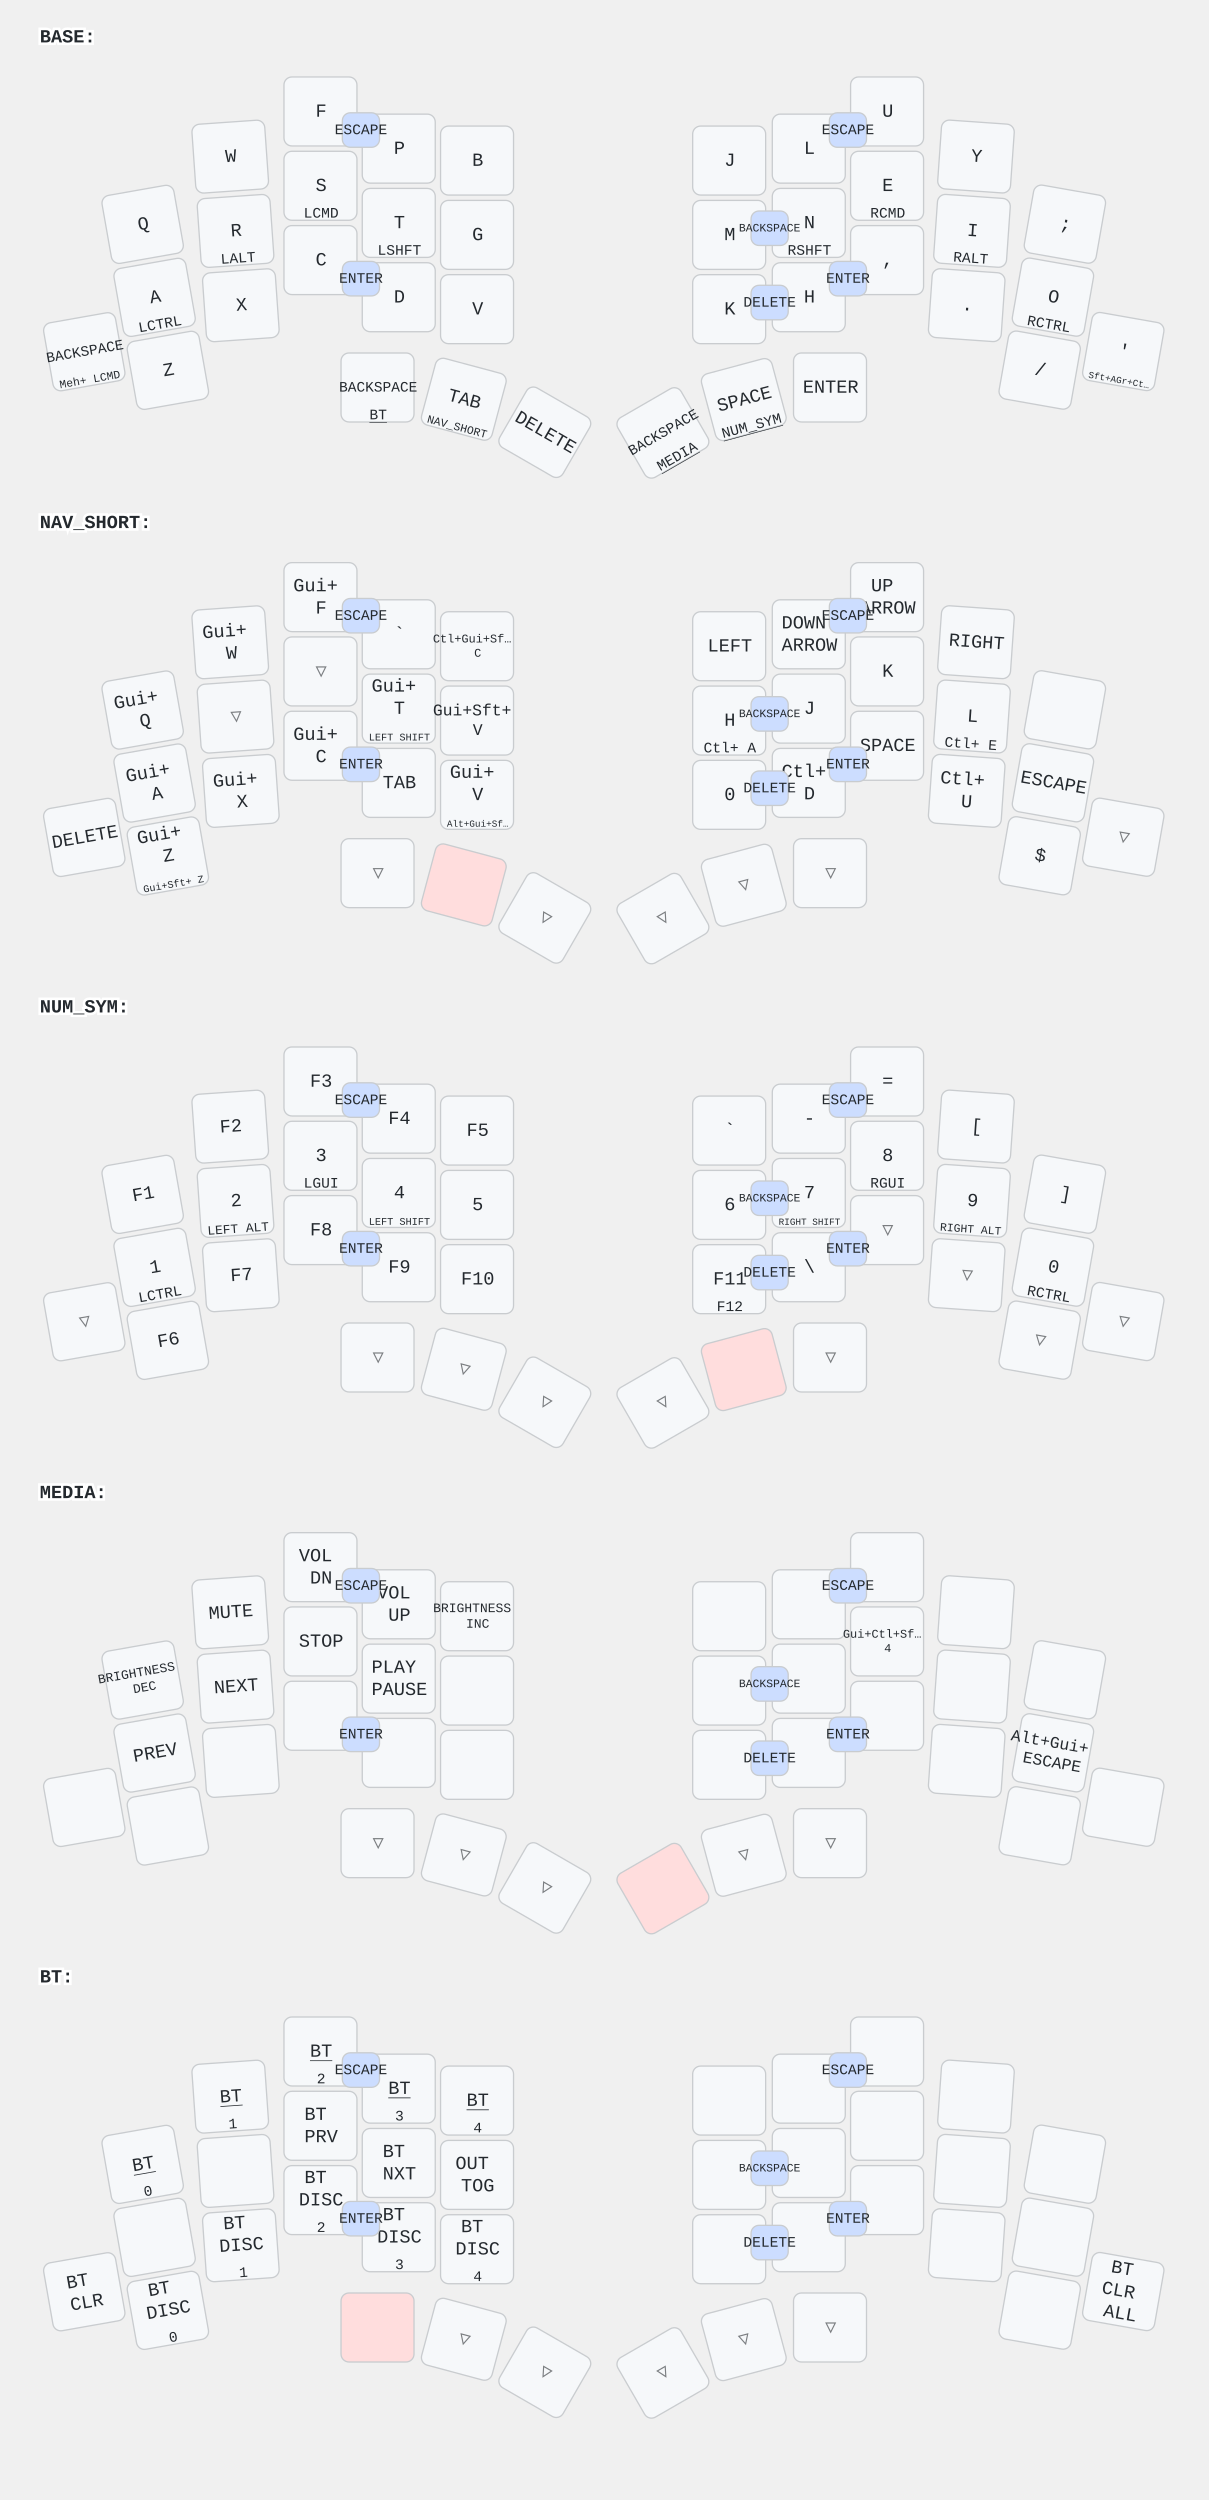
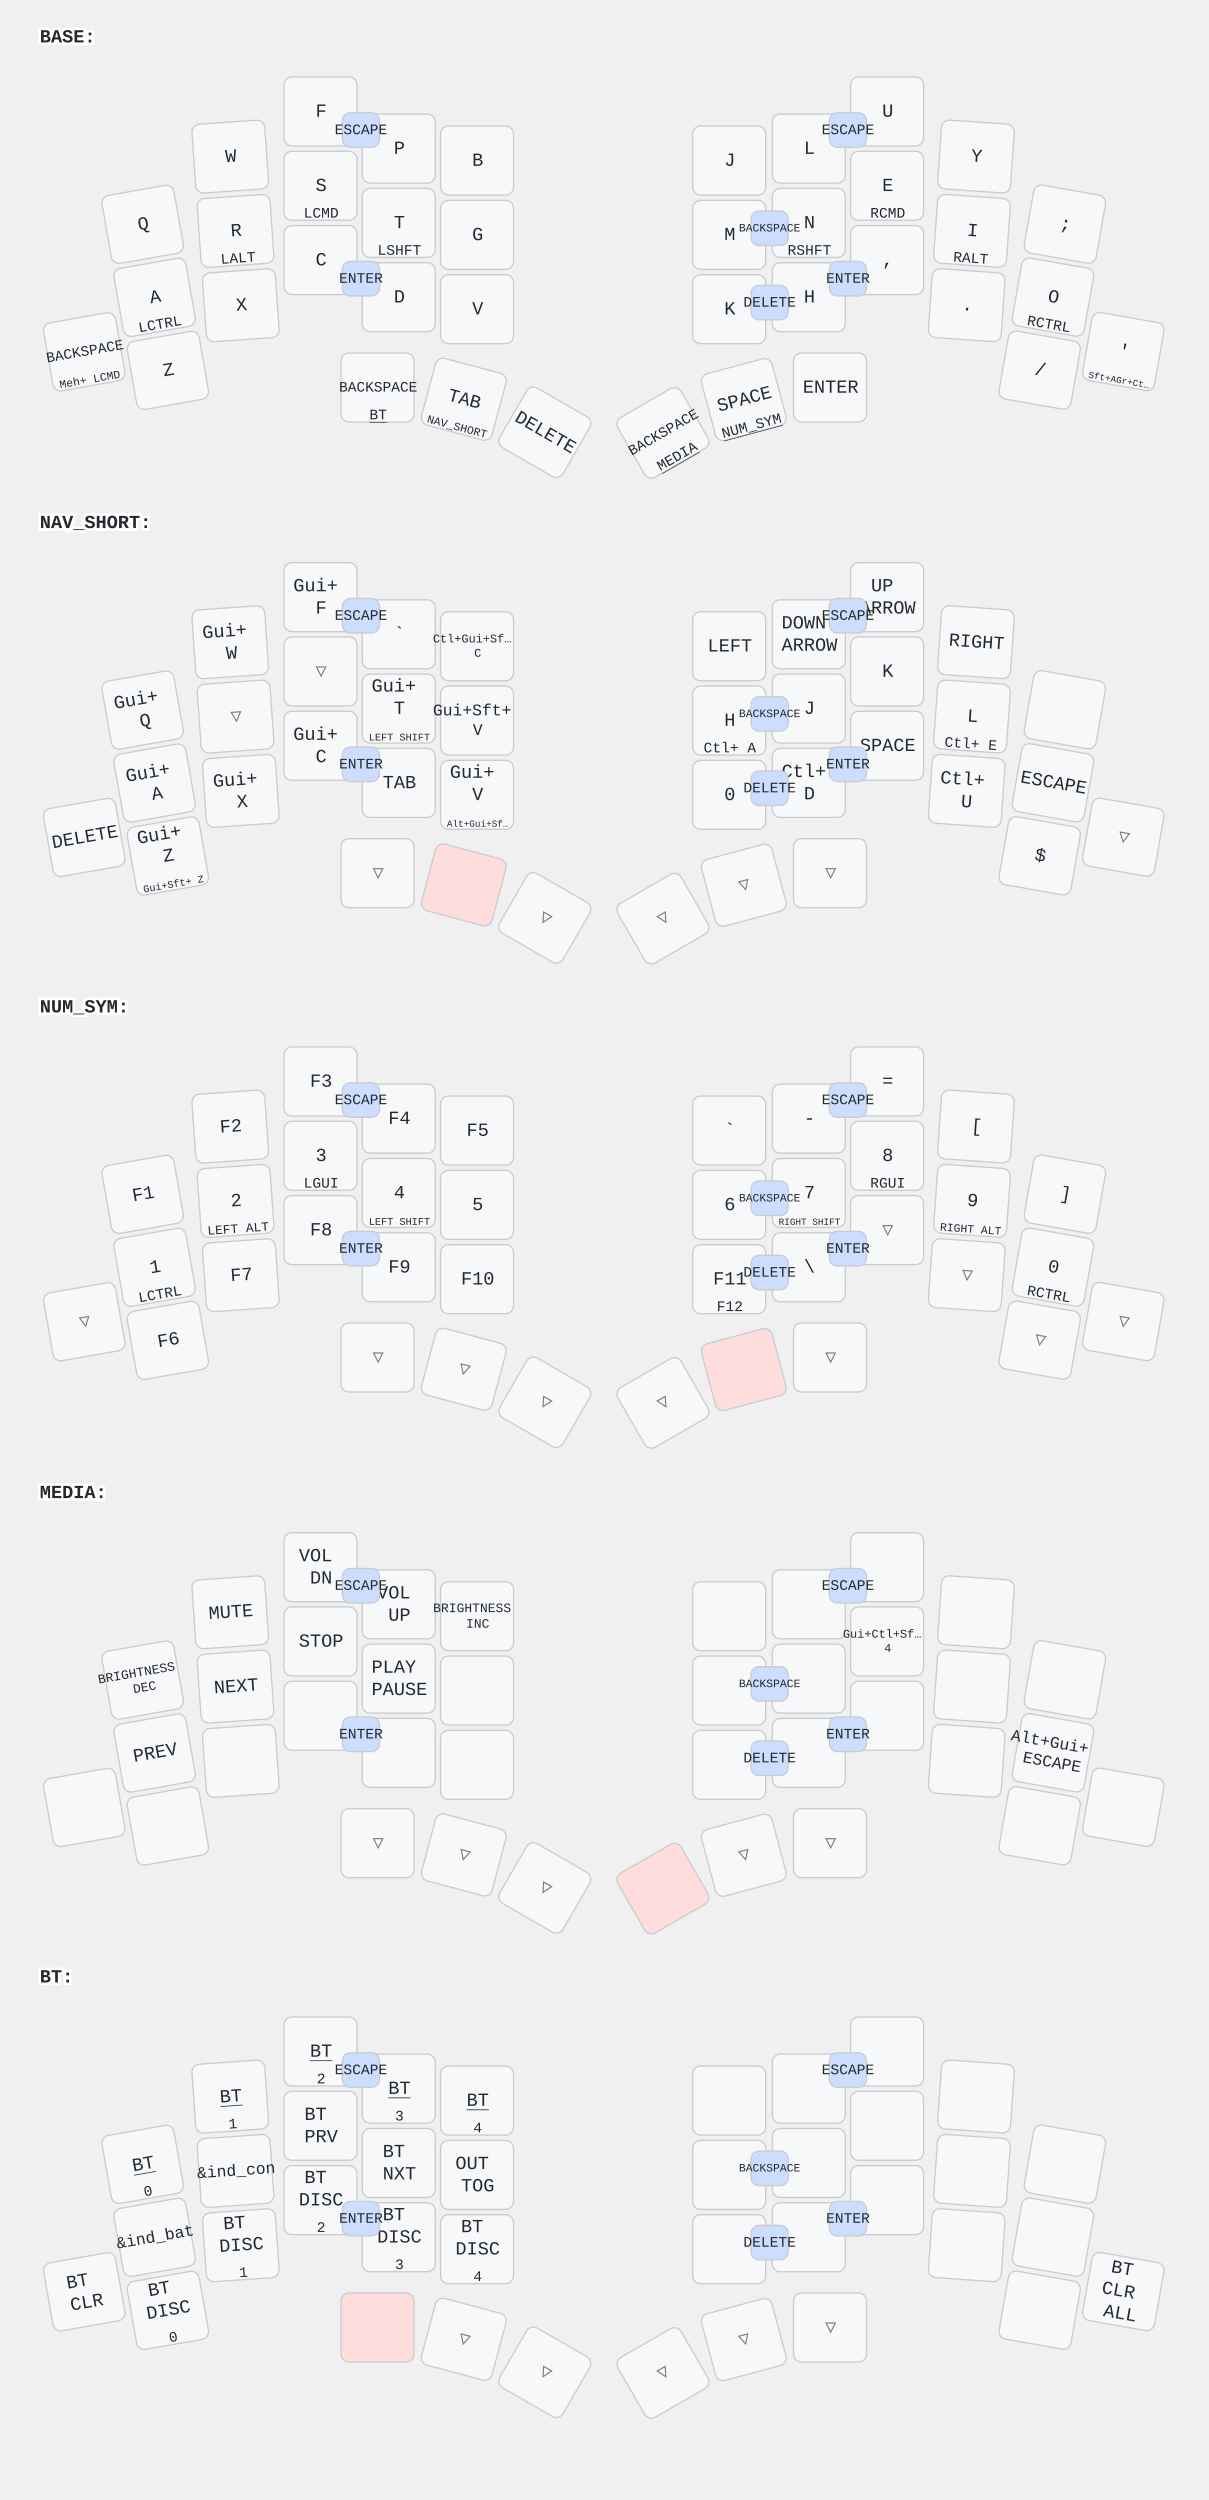
<svg xmlns="http://www.w3.org/2000/svg" width="911" height="1884" viewBox="0 0 911 1884" class="keymap">
  <style>/* inherit to force styles through use tags */
svg path {
    fill: inherit;
}

/* font and background color specifications */
svg.keymap {
    font-family: SFMono-Regular,Consolas,Liberation Mono,Menlo,monospace;
    font-size: 14px;
    font-kerning: normal;
    text-rendering: optimizeLegibility;
    fill: #24292e;
}

/* default key styling */
rect.key {
    fill: #f6f8fa;
}

rect.key, rect.combo {
    stroke: #c9cccf;
    stroke-width: 1;
}

/* default key side styling, only used is draw_key_sides is set */
rect.side {
    filter: brightness(90%);
}

/* color accent for combo boxes */
rect.combo, rect.combo-separate {
    fill: #cdf;
}

/* color accent for held keys */
rect.held, rect.combo.held {
    fill: #fdd;
}

/* color accent for ghost (optional) keys */
rect.ghost, rect.combo.ghost {
    stroke-dasharray: 4, 4;
    stroke-width: 2;
}

text {
    text-anchor: middle;
    dominant-baseline: middle;
}

/* styling for layer labels */
text.label {
    font-weight: bold;
    text-anchor: start;
    stroke: white;
    stroke-width: 4;
    paint-order: stroke;
}

/* styling for optional footer */
text.footer {
    text-anchor: end;
    dominant-baseline: auto;
    stroke: white;
    stroke-width: 4;
    paint-order: stroke;
}

/* styling for combo tap, and key hold/shifted label text */
text.combo, text.hold, text.shifted {
    font-size: 11px;
}

text.hold {
    text-anchor: middle;
    dominant-baseline: auto;
}

text.shifted {
    text-anchor: middle;
    dominant-baseline: hanging;
}

text.layer-activator {
    text-decoration: underline;
}

/* styling for hold/shifted label text in combo box */
text.combo.hold, text.combo.shifted {
    font-size: 8px;
}

/* lighter symbol for transparent keys */
text.trans {
    fill: #7b7e81;
}

/* styling for combo dendrons */
path.combo {
    stroke-width: 1;
    stroke: gray;
    fill: none;
}

/* Start Tabler Icons Cleanup */
/* cannot use height/width with glyphs */
.icon-tabler &gt; path {
    fill: inherit;
    stroke: inherit;
    stroke-width: 2;
}
/* hide tabler's default box */
.icon-tabler &gt; path[stroke="none"][fill="none"] {
    visibility: hidden;
}
/* End Tabler Icons Cleanup */
</style>
  <g transform="translate(30, 0)" class="layer-BASE">
    <text x="0" y="28" class="label" id="BASE">BASE:</text>
    <g transform="translate(0, 56)">
      <g transform="translate(78, 113) rotate(-10.0)" class="key keypos-0">
        <rect rx="6" ry="6" x="-28" y="-26" width="55" height="52" class="key" />
        <text x="0" y="0" class="key tap">Q</text>
      </g>
      <g transform="translate(144, 62) rotate(-4.0)" class="key keypos-1">
        <rect rx="6" ry="6" x="-28" y="-26" width="55" height="52" class="key" />
        <text x="0" y="0" class="key tap">W</text>
      </g>
      <g transform="translate(212, 28)" class="key keypos-2">
        <rect rx="6" ry="6" x="-28" y="-26" width="55" height="52" class="key" />
        <text x="0" y="0" class="key tap">F</text>
      </g>
      <g transform="translate(271, 56)" class="key keypos-3">
        <rect rx="6" ry="6" x="-28" y="-26" width="55" height="52" class="key" />
        <text x="0" y="0" class="key tap">P</text>
      </g>
      <g transform="translate(330, 65)" class="key keypos-4">
        <rect rx="6" ry="6" x="-28" y="-26" width="55" height="52" class="key" />
        <text x="0" y="0" class="key tap">B</text>
      </g>
      <g transform="translate(520, 65)" class="key keypos-5">
        <rect rx="6" ry="6" x="-28" y="-26" width="55" height="52" class="key" />
        <text x="0" y="0" class="key tap">J</text>
      </g>
      <g transform="translate(580, 56)" class="key keypos-6">
        <rect rx="6" ry="6" x="-28" y="-26" width="55" height="52" class="key" />
        <text x="0" y="0" class="key tap">L</text>
      </g>
      <g transform="translate(639, 28)" class="key keypos-7">
        <rect rx="6" ry="6" x="-28" y="-26" width="55" height="52" class="key" />
        <text x="0" y="0" class="key tap">U</text>
      </g>
      <g transform="translate(706, 62) rotate(4.0)" class="key keypos-8">
        <rect rx="6" ry="6" x="-28" y="-26" width="55" height="52" class="key" />
        <text x="0" y="0" class="key tap">Y</text>
      </g>
      <g transform="translate(773, 113) rotate(10.0)" class="key keypos-9">
        <rect rx="6" ry="6" x="-28" y="-26" width="55" height="52" class="key" />
        <text x="0" y="0" class="key tap">;</text>
      </g>
      <g transform="translate(87, 168) rotate(-10.0)" class="key keypos-10">
        <rect rx="6" ry="6" x="-28" y="-26" width="55" height="52" class="key" />
        <text x="0" y="0" class="key tap">A</text>
        <text x="0" y="24" class="key hold">LCTRL</text>
      </g>
      <g transform="translate(148, 118) rotate(-4.0)" class="key keypos-11">
        <rect rx="6" ry="6" x="-28" y="-26" width="55" height="52" class="key" />
        <text x="0" y="0" class="key tap">R</text>
        <text x="0" y="24" class="key hold">LALT</text>
      </g>
      <g transform="translate(212, 84)" class="key keypos-12">
        <rect rx="6" ry="6" x="-28" y="-26" width="55" height="52" class="key" />
        <text x="0" y="0" class="key tap">S</text>
        <text x="0" y="24" class="key hold">LCMD</text>
      </g>
      <g transform="translate(271, 112)" class="key keypos-13">
        <rect rx="6" ry="6" x="-28" y="-26" width="55" height="52" class="key" />
        <text x="0" y="0" class="key tap">T</text>
        <text x="0" y="24" class="key hold">LSHFT</text>
      </g>
      <g transform="translate(330, 121)" class="key keypos-14">
        <rect rx="6" ry="6" x="-28" y="-26" width="55" height="52" class="key" />
        <text x="0" y="0" class="key tap">G</text>
      </g>
      <g transform="translate(520, 121)" class="key keypos-15">
        <rect rx="6" ry="6" x="-28" y="-26" width="55" height="52" class="key" />
        <text x="0" y="0" class="key tap">M</text>
      </g>
      <g transform="translate(580, 112)" class="key keypos-16">
        <rect rx="6" ry="6" x="-28" y="-26" width="55" height="52" class="key" />
        <text x="0" y="0" class="key tap">N</text>
        <text x="0" y="24" class="key hold">RSHFT</text>
      </g>
      <g transform="translate(639, 84)" class="key keypos-17">
        <rect rx="6" ry="6" x="-28" y="-26" width="55" height="52" class="key" />
        <text x="0" y="0" class="key tap">E</text>
        <text x="0" y="24" class="key hold">RCMD</text>
      </g>
      <g transform="translate(703, 118) rotate(4.0)" class="key keypos-18">
        <rect rx="6" ry="6" x="-28" y="-26" width="55" height="52" class="key" />
        <text x="0" y="0" class="key tap">I</text>
        <text x="0" y="24" class="key hold">RALT</text>
      </g>
      <g transform="translate(764, 168) rotate(10.0)" class="key keypos-19">
        <rect rx="6" ry="6" x="-28" y="-26" width="55" height="52" class="key" />
        <text x="0" y="0" class="key tap">O</text>
        <text x="0" y="24" class="key hold">RCTRL</text>
      </g>
      <g transform="translate(34, 209) rotate(-10.0)" class="key keypos-20">
        <rect rx="6" ry="6" x="-28" y="-26" width="55" height="52" class="key" />
        <text x="0" y="0" class="key tap">
          <tspan style="font-size: 78%">BACKSPACE</tspan>
        </text>
        <text x="0" y="24" class="key hold">
          <tspan style="font-size: 78%">Meh+ LCMD</tspan>
        </text>
      </g>
      <g transform="translate(97, 223) rotate(-10.0)" class="key keypos-21">
        <rect rx="6" ry="6" x="-28" y="-26" width="55" height="52" class="key" />
        <text x="0" y="0" class="key tap">Z</text>
      </g>
      <g transform="translate(152, 174) rotate(-4.0)" class="key keypos-22">
        <rect rx="6" ry="6" x="-28" y="-26" width="55" height="52" class="key" />
        <text x="0" y="0" class="key tap">X</text>
      </g>
      <g transform="translate(212, 140)" class="key keypos-23">
        <rect rx="6" ry="6" x="-28" y="-26" width="55" height="52" class="key" />
        <text x="0" y="0" class="key tap">C</text>
      </g>
      <g transform="translate(271, 168)" class="key keypos-24">
        <rect rx="6" ry="6" x="-28" y="-26" width="55" height="52" class="key" />
        <text x="0" y="0" class="key tap">D</text>
      </g>
      <g transform="translate(330, 177)" class="key keypos-25">
        <rect rx="6" ry="6" x="-28" y="-26" width="55" height="52" class="key" />
        <text x="0" y="0" class="key tap">V</text>
      </g>
      <g transform="translate(520, 177)" class="key keypos-26">
        <rect rx="6" ry="6" x="-28" y="-26" width="55" height="52" class="key" />
        <text x="0" y="0" class="key tap">K</text>
      </g>
      <g transform="translate(580, 168)" class="key keypos-27">
        <rect rx="6" ry="6" x="-28" y="-26" width="55" height="52" class="key" />
        <text x="0" y="0" class="key tap">H</text>
      </g>
      <g transform="translate(639, 140)" class="key keypos-28">
        <rect rx="6" ry="6" x="-28" y="-26" width="55" height="52" class="key" />
        <text x="0" y="0" class="key tap">,</text>
      </g>
      <g transform="translate(699, 174) rotate(4.0)" class="key keypos-29">
        <rect rx="6" ry="6" x="-28" y="-26" width="55" height="52" class="key" />
        <text x="0" y="0" class="key tap">.</text>
      </g>
      <g transform="translate(754, 223) rotate(10.0)" class="key keypos-30">
        <rect rx="6" ry="6" x="-28" y="-26" width="55" height="52" class="key" />
        <text x="0" y="0" class="key tap">/</text>
      </g>
      <g transform="translate(817, 209) rotate(10.0)" class="key keypos-31">
        <rect rx="6" ry="6" x="-28" y="-26" width="55" height="52" class="key" />
        <text x="0" y="0" class="key tap">'</text>
        <text x="0" y="24" class="key hold">
          <tspan style="font-size: 64%">Sft+AGr+Ct…</tspan>
        </text>
      </g>
      <g transform="translate(255, 236)" class="key keypos-32">
        <rect rx="6" ry="6" x="-28" y="-26" width="55" height="52" class="key" />
        <text x="0" y="0" class="key tap">
          <tspan style="font-size: 78%">BACKSPACE</tspan>
        </text>
        <a href="#BT">
          <text x="0" y="24" class="key hold layer-activator">BT</text>
        </a>
      </g>
      <g transform="translate(320, 245) rotate(15.0)" class="key keypos-33">
        <rect rx="6" ry="6" x="-28" y="-26" width="55" height="52" class="key" />
        <text x="0" y="0" class="key tap">TAB</text>
        <a href="#NAV_SHORT">
          <text x="0" y="24" class="key hold layer-activator">
            <tspan style="font-size: 78%">NAV_SHORT</tspan>
          </text>
        </a>
      </g>
      <g transform="translate(381, 270) rotate(30.0)" class="key keypos-34">
        <rect rx="6" ry="6" x="-28" y="-26" width="55" height="52" class="key" />
        <text x="0" y="0" class="key tap">DELETE</text>
      </g>
      <g transform="translate(470, 270) rotate(-30.0)" class="key keypos-35">
        <rect rx="6" ry="6" x="-28" y="-26" width="55" height="52" class="key" />
        <text x="0" y="0" class="key tap">
          <tspan style="font-size: 78%">BACKSPACE</tspan>
        </text>
        <a href="#MEDIA">
          <text x="0" y="24" class="key hold layer-activator">MEDIA</text>
        </a>
      </g>
      <g transform="translate(531, 245) rotate(-15.0)" class="key keypos-36">
        <rect rx="6" ry="6" x="-28" y="-26" width="55" height="52" class="key" />
        <text x="0" y="0" class="key tap">SPACE</text>
        <a href="#NUM_SYM">
          <text x="0" y="24" class="key hold layer-activator">NUM_SYM</text>
        </a>
      </g>
      <g transform="translate(596, 236)" class="key keypos-37">
        <rect rx="6" ry="6" x="-28" y="-26" width="55" height="52" class="key" />
        <text x="0" y="0" class="key tap">ENTER</text>
      </g>
      <g class="combo combopos-0">
        <rect rx="6" ry="6" x="595" y="141" width="28" height="26" class="combo" />
        <text x="609" y="154" class="combo tap">ENTER</text>
      </g>
      <g class="combo combopos-1">
        <rect rx="6" ry="6" x="228" y="141" width="28" height="26" class="combo" />
        <text x="242" y="154" class="combo tap">ENTER</text>
      </g>
      <g class="combo combopos-2">
        <rect rx="6" ry="6" x="536" y="103" width="28" height="26" class="combo" />
        <text x="550" y="116" class="combo tap">
          <tspan style="font-size: 78%">BACKSPACE</tspan>
        </text>
      </g>
      <g class="combo combopos-3">
        <rect rx="6" ry="6" x="536" y="159" width="28" height="26" class="combo" />
        <text x="550" y="172" class="combo tap">DELETE</text>
      </g>
      <g class="combo combopos-4">
        <rect rx="6" ry="6" x="595" y="29" width="28" height="26" class="combo" />
        <text x="609" y="42" class="combo tap">ESCAPE</text>
      </g>
      <g class="combo combopos-5">
        <rect rx="6" ry="6" x="228" y="29" width="28" height="26" class="combo" />
        <text x="242" y="42" class="combo tap">ESCAPE</text>
      </g>
    </g>
  </g>
  <g transform="translate(30, 366)" class="layer-NAV_SHORT">
    <text x="0" y="28" class="label" id="NAV_SHORT">NAV_SHORT:</text>
    <g transform="translate(0, 56)">
      <g transform="translate(78, 113) rotate(-10.0)" class="key keypos-0">
        <rect rx="6" ry="6" x="-28" y="-26" width="55" height="52" class="key" />
        <text x="0" y="0" class="key tap">
          <tspan x="0" dy="-0.6em">Gui+</tspan>
          <tspan x="0" dy="1.2em">Q</tspan>
        </text>
      </g>
      <g transform="translate(144, 62) rotate(-4.0)" class="key keypos-1">
        <rect rx="6" ry="6" x="-28" y="-26" width="55" height="52" class="key" />
        <text x="0" y="0" class="key tap">
          <tspan x="0" dy="-0.6em">Gui+</tspan>
          <tspan x="0" dy="1.2em">W</tspan>
        </text>
      </g>
      <g transform="translate(212, 28)" class="key keypos-2">
        <rect rx="6" ry="6" x="-28" y="-26" width="55" height="52" class="key" />
        <text x="0" y="0" class="key tap">
          <tspan x="0" dy="-0.6em">Gui+</tspan>
          <tspan x="0" dy="1.2em">F</tspan>
        </text>
      </g>
      <g transform="translate(271, 56)" class="key keypos-3">
        <rect rx="6" ry="6" x="-28" y="-26" width="55" height="52" class="key" />
        <text x="0" y="0" class="key tap">`</text>
      </g>
      <g transform="translate(330, 65)" class="key keypos-4">
        <rect rx="6" ry="6" x="-28" y="-26" width="55" height="52" class="key" />
        <text x="0" y="0" class="key tap">
          <tspan x="0" dy="-0.6em" style="font-size: 64%">Ctl+Gui+Sf…</tspan>
          <tspan x="0" dy="1.2em" style="font-size: 64%">C</tspan>
        </text>
      </g>
      <g transform="translate(520, 65)" class="key keypos-5">
        <rect rx="6" ry="6" x="-28" y="-26" width="55" height="52" class="key" />
        <text x="0" y="0" class="key tap">LEFT</text>
      </g>
      <g transform="translate(580, 56)" class="key keypos-6">
        <rect rx="6" ry="6" x="-28" y="-26" width="55" height="52" class="key" />
        <text x="0" y="0" class="key tap">
          <tspan x="0" dy="-0.6em">DOWN</tspan>
          <tspan x="0" dy="1.2em">ARROW</tspan>
        </text>
      </g>
      <g transform="translate(639, 28)" class="key keypos-7">
        <rect rx="6" ry="6" x="-28" y="-26" width="55" height="52" class="key" />
        <text x="0" y="0" class="key tap">
          <tspan x="0" dy="-0.6em">UP</tspan>
          <tspan x="0" dy="1.2em">ARROW</tspan>
        </text>
      </g>
      <g transform="translate(706, 62) rotate(4.0)" class="key keypos-8">
        <rect rx="6" ry="6" x="-28" y="-26" width="55" height="52" class="key" />
        <text x="0" y="0" class="key tap">RIGHT</text>
      </g>
      <g transform="translate(773, 113) rotate(10.0)" class="key keypos-9">
        <rect rx="6" ry="6" x="-28" y="-26" width="55" height="52" class="key" />
      </g>
      <g transform="translate(87, 168) rotate(-10.0)" class="key keypos-10">
        <rect rx="6" ry="6" x="-28" y="-26" width="55" height="52" class="key" />
        <text x="0" y="0" class="key tap">
          <tspan x="0" dy="-0.6em">Gui+</tspan>
          <tspan x="0" dy="1.2em">A</tspan>
        </text>
      </g>
      <g transform="translate(148, 118) rotate(-4.0)" class="key trans keypos-11">
        <rect rx="6" ry="6" x="-28" y="-26" width="55" height="52" class="key trans" />
        <text x="0" y="0" class="key trans tap">▽</text>
      </g>
      <g transform="translate(212, 84)" class="key trans keypos-12">
        <rect rx="6" ry="6" x="-28" y="-26" width="55" height="52" class="key trans" />
        <text x="0" y="0" class="key trans tap">▽</text>
      </g>
      <g transform="translate(271, 112)" class="key keypos-13">
        <rect rx="6" ry="6" x="-28" y="-26" width="55" height="52" class="key" />
        <text x="0" y="0" class="key tap">
          <tspan x="0" dy="-1.2em">Gui+</tspan>
          <tspan x="0" dy="1.2em">T</tspan>
        </text>
        <text x="0" y="24" class="key hold">
          <tspan style="font-size: 70%">LEFT SHIFT</tspan>
        </text>
      </g>
      <g transform="translate(330, 121)" class="key keypos-14">
        <rect rx="6" ry="6" x="-28" y="-26" width="55" height="52" class="key" />
        <text x="0" y="0" class="key tap">
          <tspan x="0" dy="-0.6em" style="font-size: 88%">Gui+Sft+</tspan>
          <tspan x="0" dy="1.2em" style="font-size: 88%">V</tspan>
        </text>
      </g>
      <g transform="translate(520, 121)" class="key keypos-15">
        <rect rx="6" ry="6" x="-28" y="-26" width="55" height="52" class="key" />
        <text x="0" y="0" class="key tap">H</text>
        <text x="0" y="24" class="key hold">Ctl+ A</text>
      </g>
      <g transform="translate(580, 112)" class="key keypos-16">
        <rect rx="6" ry="6" x="-28" y="-26" width="55" height="52" class="key" />
        <text x="0" y="0" class="key tap">J</text>
      </g>
      <g transform="translate(639, 84)" class="key keypos-17">
        <rect rx="6" ry="6" x="-28" y="-26" width="55" height="52" class="key" />
        <text x="0" y="0" class="key tap">K</text>
      </g>
      <g transform="translate(703, 118) rotate(4.0)" class="key keypos-18">
        <rect rx="6" ry="6" x="-28" y="-26" width="55" height="52" class="key" />
        <text x="0" y="0" class="key tap">L</text>
        <text x="0" y="24" class="key hold">Ctl+ E</text>
      </g>
      <g transform="translate(764, 168) rotate(10.0)" class="key keypos-19">
        <rect rx="6" ry="6" x="-28" y="-26" width="55" height="52" class="key" />
        <text x="0" y="0" class="key tap">ESCAPE</text>
      </g>
      <g transform="translate(34, 209) rotate(-10.0)" class="key keypos-20">
        <rect rx="6" ry="6" x="-28" y="-26" width="55" height="52" class="key" />
        <text x="0" y="0" class="key tap">DELETE</text>
      </g>
      <g transform="translate(97, 223) rotate(-10.0)" class="key keypos-21">
        <rect rx="6" ry="6" x="-28" y="-26" width="55" height="52" class="key" />
        <text x="0" y="0" class="key tap">
          <tspan x="0" dy="-1.2em">Gui+</tspan>
          <tspan x="0" dy="1.2em">Z</tspan>
        </text>
        <text x="0" y="24" class="key hold">
          <tspan style="font-size: 70%">Gui+Sft+ Z</tspan>
        </text>
      </g>
      <g transform="translate(152, 174) rotate(-4.0)" class="key keypos-22">
        <rect rx="6" ry="6" x="-28" y="-26" width="55" height="52" class="key" />
        <text x="0" y="0" class="key tap">
          <tspan x="0" dy="-0.6em">Gui+</tspan>
          <tspan x="0" dy="1.2em">X</tspan>
        </text>
      </g>
      <g transform="translate(212, 140)" class="key keypos-23">
        <rect rx="6" ry="6" x="-28" y="-26" width="55" height="52" class="key" />
        <text x="0" y="0" class="key tap">
          <tspan x="0" dy="-0.6em">Gui+</tspan>
          <tspan x="0" dy="1.2em">C</tspan>
        </text>
      </g>
      <g transform="translate(271, 168)" class="key keypos-24">
        <rect rx="6" ry="6" x="-28" y="-26" width="55" height="52" class="key" />
        <text x="0" y="0" class="key tap">TAB</text>
      </g>
      <g transform="translate(330, 177)" class="key keypos-25">
        <rect rx="6" ry="6" x="-28" y="-26" width="55" height="52" class="key" />
        <text x="0" y="0" class="key tap">
          <tspan x="0" dy="-1.2em">Gui+</tspan>
          <tspan x="0" dy="1.2em">V</tspan>
        </text>
        <text x="0" y="24" class="key hold">
          <tspan style="font-size: 64%">Alt+Gui+Sf…</tspan>
        </text>
      </g>
      <g transform="translate(520, 177)" class="key keypos-26">
        <rect rx="6" ry="6" x="-28" y="-26" width="55" height="52" class="key" />
        <text x="0" y="0" class="key tap">0</text>
      </g>
      <g transform="translate(580, 168)" class="key keypos-27">
        <rect rx="6" ry="6" x="-28" y="-26" width="55" height="52" class="key" />
        <text x="0" y="0" class="key tap">
          <tspan x="0" dy="-0.6em">Ctl+</tspan>
          <tspan x="0" dy="1.2em">D</tspan>
        </text>
      </g>
      <g transform="translate(639, 140)" class="key keypos-28">
        <rect rx="6" ry="6" x="-28" y="-26" width="55" height="52" class="key" />
        <text x="0" y="0" class="key tap">SPACE</text>
      </g>
      <g transform="translate(699, 174) rotate(4.0)" class="key keypos-29">
        <rect rx="6" ry="6" x="-28" y="-26" width="55" height="52" class="key" />
        <text x="0" y="0" class="key tap">
          <tspan x="0" dy="-0.6em">Ctl+</tspan>
          <tspan x="0" dy="1.2em">U</tspan>
        </text>
      </g>
      <g transform="translate(754, 223) rotate(10.0)" class="key keypos-30">
        <rect rx="6" ry="6" x="-28" y="-26" width="55" height="52" class="key" />
        <text x="0" y="0" class="key tap">$</text>
      </g>
      <g transform="translate(817, 209) rotate(10.0)" class="key trans keypos-31">
        <rect rx="6" ry="6" x="-28" y="-26" width="55" height="52" class="key trans" />
        <text x="0" y="0" class="key trans tap">▽</text>
      </g>
      <g transform="translate(255, 236)" class="key trans keypos-32">
        <rect rx="6" ry="6" x="-28" y="-26" width="55" height="52" class="key trans" />
        <text x="0" y="0" class="key trans tap">▽</text>
      </g>
      <g transform="translate(320, 245) rotate(15.0)" class="key held keypos-33">
        <rect rx="6" ry="6" x="-28" y="-26" width="55" height="52" class="key held" />
      </g>
      <g transform="translate(381, 270) rotate(30.0)" class="key trans keypos-34">
        <rect rx="6" ry="6" x="-28" y="-26" width="55" height="52" class="key trans" />
        <text x="0" y="0" class="key trans tap">▽</text>
      </g>
      <g transform="translate(470, 270) rotate(-30.0)" class="key trans keypos-35">
        <rect rx="6" ry="6" x="-28" y="-26" width="55" height="52" class="key trans" />
        <text x="0" y="0" class="key trans tap">▽</text>
      </g>
      <g transform="translate(531, 245) rotate(-15.0)" class="key trans keypos-36">
        <rect rx="6" ry="6" x="-28" y="-26" width="55" height="52" class="key trans" />
        <text x="0" y="0" class="key trans tap">▽</text>
      </g>
      <g transform="translate(596, 236)" class="key trans keypos-37">
        <rect rx="6" ry="6" x="-28" y="-26" width="55" height="52" class="key trans" />
        <text x="0" y="0" class="key trans tap">▽</text>
      </g>
      <g class="combo combopos-0">
        <rect rx="6" ry="6" x="595" y="141" width="28" height="26" class="combo" />
        <text x="609" y="154" class="combo tap">ENTER</text>
      </g>
      <g class="combo combopos-1">
        <rect rx="6" ry="6" x="228" y="141" width="28" height="26" class="combo" />
        <text x="242" y="154" class="combo tap">ENTER</text>
      </g>
      <g class="combo combopos-2">
        <rect rx="6" ry="6" x="536" y="103" width="28" height="26" class="combo" />
        <text x="550" y="116" class="combo tap">
          <tspan style="font-size: 78%">BACKSPACE</tspan>
        </text>
      </g>
      <g class="combo combopos-3">
        <rect rx="6" ry="6" x="536" y="159" width="28" height="26" class="combo" />
        <text x="550" y="172" class="combo tap">DELETE</text>
      </g>
      <g class="combo combopos-4">
        <rect rx="6" ry="6" x="595" y="29" width="28" height="26" class="combo" />
        <text x="609" y="42" class="combo tap">ESCAPE</text>
      </g>
      <g class="combo combopos-5">
        <rect rx="6" ry="6" x="228" y="29" width="28" height="26" class="combo" />
        <text x="242" y="42" class="combo tap">ESCAPE</text>
      </g>
    </g>
  </g>
  <g transform="translate(30, 731)" class="layer-NUM_SYM">
    <text x="0" y="28" class="label" id="NUM_SYM">NUM_SYM:</text>
    <g transform="translate(0, 56)">
      <g transform="translate(78, 113) rotate(-10.0)" class="key keypos-0">
        <rect rx="6" ry="6" x="-28" y="-26" width="55" height="52" class="key" />
        <text x="0" y="0" class="key tap">F1</text>
      </g>
      <g transform="translate(144, 62) rotate(-4.0)" class="key keypos-1">
        <rect rx="6" ry="6" x="-28" y="-26" width="55" height="52" class="key" />
        <text x="0" y="0" class="key tap">F2</text>
      </g>
      <g transform="translate(212, 28)" class="key keypos-2">
        <rect rx="6" ry="6" x="-28" y="-26" width="55" height="52" class="key" />
        <text x="0" y="0" class="key tap">F3</text>
      </g>
      <g transform="translate(271, 56)" class="key keypos-3">
        <rect rx="6" ry="6" x="-28" y="-26" width="55" height="52" class="key" />
        <text x="0" y="0" class="key tap">F4</text>
      </g>
      <g transform="translate(330, 65)" class="key keypos-4">
        <rect rx="6" ry="6" x="-28" y="-26" width="55" height="52" class="key" />
        <text x="0" y="0" class="key tap">F5</text>
      </g>
      <g transform="translate(520, 65)" class="key keypos-5">
        <rect rx="6" ry="6" x="-28" y="-26" width="55" height="52" class="key" />
        <text x="0" y="0" class="key tap">`</text>
      </g>
      <g transform="translate(580, 56)" class="key keypos-6">
        <rect rx="6" ry="6" x="-28" y="-26" width="55" height="52" class="key" />
        <text x="0" y="0" class="key tap">-</text>
      </g>
      <g transform="translate(639, 28)" class="key keypos-7">
        <rect rx="6" ry="6" x="-28" y="-26" width="55" height="52" class="key" />
        <text x="0" y="0" class="key tap">=</text>
      </g>
      <g transform="translate(706, 62) rotate(4.0)" class="key keypos-8">
        <rect rx="6" ry="6" x="-28" y="-26" width="55" height="52" class="key" />
        <text x="0" y="0" class="key tap">[</text>
      </g>
      <g transform="translate(773, 113) rotate(10.0)" class="key keypos-9">
        <rect rx="6" ry="6" x="-28" y="-26" width="55" height="52" class="key" />
        <text x="0" y="0" class="key tap">]</text>
      </g>
      <g transform="translate(87, 168) rotate(-10.0)" class="key keypos-10">
        <rect rx="6" ry="6" x="-28" y="-26" width="55" height="52" class="key" />
        <text x="0" y="0" class="key tap">1</text>
        <text x="0" y="24" class="key hold">LCTRL</text>
      </g>
      <g transform="translate(148, 118) rotate(-4.0)" class="key keypos-11">
        <rect rx="6" ry="6" x="-28" y="-26" width="55" height="52" class="key" />
        <text x="0" y="0" class="key tap">2</text>
        <text x="0" y="24" class="key hold">
          <tspan style="font-size: 88%">LEFT ALT</tspan>
        </text>
      </g>
      <g transform="translate(212, 84)" class="key keypos-12">
        <rect rx="6" ry="6" x="-28" y="-26" width="55" height="52" class="key" />
        <text x="0" y="0" class="key tap">3</text>
        <text x="0" y="24" class="key hold">LGUI</text>
      </g>
      <g transform="translate(271, 112)" class="key keypos-13">
        <rect rx="6" ry="6" x="-28" y="-26" width="55" height="52" class="key" />
        <text x="0" y="0" class="key tap">4</text>
        <text x="0" y="24" class="key hold">
          <tspan style="font-size: 70%">LEFT SHIFT</tspan>
        </text>
      </g>
      <g transform="translate(330, 121)" class="key keypos-14">
        <rect rx="6" ry="6" x="-28" y="-26" width="55" height="52" class="key" />
        <text x="0" y="0" class="key tap">5</text>
      </g>
      <g transform="translate(520, 121)" class="key keypos-15">
        <rect rx="6" ry="6" x="-28" y="-26" width="55" height="52" class="key" />
        <text x="0" y="0" class="key tap">6</text>
      </g>
      <g transform="translate(580, 112)" class="key keypos-16">
        <rect rx="6" ry="6" x="-28" y="-26" width="55" height="52" class="key" />
        <text x="0" y="0" class="key tap">7</text>
        <text x="0" y="24" class="key hold">
          <tspan style="font-size: 64%">RIGHT SHIFT</tspan>
        </text>
      </g>
      <g transform="translate(639, 84)" class="key keypos-17">
        <rect rx="6" ry="6" x="-28" y="-26" width="55" height="52" class="key" />
        <text x="0" y="0" class="key tap">8</text>
        <text x="0" y="24" class="key hold">RGUI</text>
      </g>
      <g transform="translate(703, 118) rotate(4.0)" class="key keypos-18">
        <rect rx="6" ry="6" x="-28" y="-26" width="55" height="52" class="key" />
        <text x="0" y="0" class="key tap">9</text>
        <text x="0" y="24" class="key hold">
          <tspan style="font-size: 78%">RIGHT ALT</tspan>
        </text>
      </g>
      <g transform="translate(764, 168) rotate(10.0)" class="key keypos-19">
        <rect rx="6" ry="6" x="-28" y="-26" width="55" height="52" class="key" />
        <text x="0" y="0" class="key tap">0</text>
        <text x="0" y="24" class="key hold">RCTRL</text>
      </g>
      <g transform="translate(34, 209) rotate(-10.0)" class="key trans keypos-20">
        <rect rx="6" ry="6" x="-28" y="-26" width="55" height="52" class="key trans" />
        <text x="0" y="0" class="key trans tap">▽</text>
      </g>
      <g transform="translate(97, 223) rotate(-10.0)" class="key keypos-21">
        <rect rx="6" ry="6" x="-28" y="-26" width="55" height="52" class="key" />
        <text x="0" y="0" class="key tap">F6</text>
      </g>
      <g transform="translate(152, 174) rotate(-4.0)" class="key keypos-22">
        <rect rx="6" ry="6" x="-28" y="-26" width="55" height="52" class="key" />
        <text x="0" y="0" class="key tap">F7</text>
      </g>
      <g transform="translate(212, 140)" class="key keypos-23">
        <rect rx="6" ry="6" x="-28" y="-26" width="55" height="52" class="key" />
        <text x="0" y="0" class="key tap">F8</text>
      </g>
      <g transform="translate(271, 168)" class="key keypos-24">
        <rect rx="6" ry="6" x="-28" y="-26" width="55" height="52" class="key" />
        <text x="0" y="0" class="key tap">F9</text>
      </g>
      <g transform="translate(330, 177)" class="key keypos-25">
        <rect rx="6" ry="6" x="-28" y="-26" width="55" height="52" class="key" />
        <text x="0" y="0" class="key tap">F10</text>
      </g>
      <g transform="translate(520, 177)" class="key keypos-26">
        <rect rx="6" ry="6" x="-28" y="-26" width="55" height="52" class="key" />
        <text x="0" y="0" class="key tap">F11</text>
        <text x="0" y="24" class="key hold">F12</text>
      </g>
      <g transform="translate(580, 168)" class="key keypos-27">
        <rect rx="6" ry="6" x="-28" y="-26" width="55" height="52" class="key" />
        <text x="0" y="0" class="key tap">\</text>
      </g>
      <g transform="translate(639, 140)" class="key trans keypos-28">
        <rect rx="6" ry="6" x="-28" y="-26" width="55" height="52" class="key trans" />
        <text x="0" y="0" class="key trans tap">▽</text>
      </g>
      <g transform="translate(699, 174) rotate(4.0)" class="key trans keypos-29">
        <rect rx="6" ry="6" x="-28" y="-26" width="55" height="52" class="key trans" />
        <text x="0" y="0" class="key trans tap">▽</text>
      </g>
      <g transform="translate(754, 223) rotate(10.0)" class="key trans keypos-30">
        <rect rx="6" ry="6" x="-28" y="-26" width="55" height="52" class="key trans" />
        <text x="0" y="0" class="key trans tap">▽</text>
      </g>
      <g transform="translate(817, 209) rotate(10.0)" class="key trans keypos-31">
        <rect rx="6" ry="6" x="-28" y="-26" width="55" height="52" class="key trans" />
        <text x="0" y="0" class="key trans tap">▽</text>
      </g>
      <g transform="translate(255, 236)" class="key trans keypos-32">
        <rect rx="6" ry="6" x="-28" y="-26" width="55" height="52" class="key trans" />
        <text x="0" y="0" class="key trans tap">▽</text>
      </g>
      <g transform="translate(320, 245) rotate(15.0)" class="key trans keypos-33">
        <rect rx="6" ry="6" x="-28" y="-26" width="55" height="52" class="key trans" />
        <text x="0" y="0" class="key trans tap">▽</text>
      </g>
      <g transform="translate(381, 270) rotate(30.0)" class="key trans keypos-34">
        <rect rx="6" ry="6" x="-28" y="-26" width="55" height="52" class="key trans" />
        <text x="0" y="0" class="key trans tap">▽</text>
      </g>
      <g transform="translate(470, 270) rotate(-30.0)" class="key trans keypos-35">
        <rect rx="6" ry="6" x="-28" y="-26" width="55" height="52" class="key trans" />
        <text x="0" y="0" class="key trans tap">▽</text>
      </g>
      <g transform="translate(531, 245) rotate(-15.0)" class="key held keypos-36">
        <rect rx="6" ry="6" x="-28" y="-26" width="55" height="52" class="key held" />
      </g>
      <g transform="translate(596, 236)" class="key trans keypos-37">
        <rect rx="6" ry="6" x="-28" y="-26" width="55" height="52" class="key trans" />
        <text x="0" y="0" class="key trans tap">▽</text>
      </g>
      <g class="combo combopos-0">
        <rect rx="6" ry="6" x="595" y="141" width="28" height="26" class="combo" />
        <text x="609" y="154" class="combo tap">ENTER</text>
      </g>
      <g class="combo combopos-1">
        <rect rx="6" ry="6" x="228" y="141" width="28" height="26" class="combo" />
        <text x="242" y="154" class="combo tap">ENTER</text>
      </g>
      <g class="combo combopos-2">
        <rect rx="6" ry="6" x="536" y="103" width="28" height="26" class="combo" />
        <text x="550" y="116" class="combo tap">
          <tspan style="font-size: 78%">BACKSPACE</tspan>
        </text>
      </g>
      <g class="combo combopos-3">
        <rect rx="6" ry="6" x="536" y="159" width="28" height="26" class="combo" />
        <text x="550" y="172" class="combo tap">DELETE</text>
      </g>
      <g class="combo combopos-4">
        <rect rx="6" ry="6" x="595" y="29" width="28" height="26" class="combo" />
        <text x="609" y="42" class="combo tap">ESCAPE</text>
      </g>
      <g class="combo combopos-5">
        <rect rx="6" ry="6" x="228" y="29" width="28" height="26" class="combo" />
        <text x="242" y="42" class="combo tap">ESCAPE</text>
      </g>
    </g>
  </g>
  <g transform="translate(30, 1097)" class="layer-MEDIA">
    <text x="0" y="28" class="label" id="MEDIA">MEDIA:</text>
    <g transform="translate(0, 56)">
      <g transform="translate(78, 113) rotate(-10.0)" class="key keypos-0">
        <rect rx="6" ry="6" x="-28" y="-26" width="55" height="52" class="key" />
        <text x="0" y="0" class="key tap">
          <tspan x="0" dy="-0.6em" style="font-size: 70%">BRIGHTNESS</tspan>
          <tspan x="0" dy="1.2em" style="font-size: 70%">DEC</tspan>
        </text>
      </g>
      <g transform="translate(144, 62) rotate(-4.0)" class="key keypos-1">
        <rect rx="6" ry="6" x="-28" y="-26" width="55" height="52" class="key" />
        <text x="0" y="0" class="key tap">MUTE</text>
      </g>
      <g transform="translate(212, 28)" class="key keypos-2">
        <rect rx="6" ry="6" x="-28" y="-26" width="55" height="52" class="key" />
        <text x="0" y="0" class="key tap">
          <tspan x="0" dy="-0.6em">VOL</tspan>
          <tspan x="0" dy="1.2em">DN</tspan>
        </text>
      </g>
      <g transform="translate(271, 56)" class="key keypos-3">
        <rect rx="6" ry="6" x="-28" y="-26" width="55" height="52" class="key" />
        <text x="0" y="0" class="key tap">
          <tspan x="0" dy="-0.6em">VOL</tspan>
          <tspan x="0" dy="1.2em">UP</tspan>
        </text>
      </g>
      <g transform="translate(330, 65)" class="key keypos-4">
        <rect rx="6" ry="6" x="-28" y="-26" width="55" height="52" class="key" />
        <text x="0" y="0" class="key tap">
          <tspan x="0" dy="-0.6em" style="font-size: 70%">BRIGHTNESS</tspan>
          <tspan x="0" dy="1.2em" style="font-size: 70%">INC</tspan>
        </text>
      </g>
      <g transform="translate(520, 65)" class="key keypos-5">
        <rect rx="6" ry="6" x="-28" y="-26" width="55" height="52" class="key" />
      </g>
      <g transform="translate(580, 56)" class="key keypos-6">
        <rect rx="6" ry="6" x="-28" y="-26" width="55" height="52" class="key" />
      </g>
      <g transform="translate(639, 28)" class="key keypos-7">
        <rect rx="6" ry="6" x="-28" y="-26" width="55" height="52" class="key" />
      </g>
      <g transform="translate(706, 62) rotate(4.0)" class="key keypos-8">
        <rect rx="6" ry="6" x="-28" y="-26" width="55" height="52" class="key" />
      </g>
      <g transform="translate(773, 113) rotate(10.0)" class="key keypos-9">
        <rect rx="6" ry="6" x="-28" y="-26" width="55" height="52" class="key" />
      </g>
      <g transform="translate(87, 168) rotate(-10.0)" class="key keypos-10">
        <rect rx="6" ry="6" x="-28" y="-26" width="55" height="52" class="key" />
        <text x="0" y="0" class="key tap">PREV</text>
      </g>
      <g transform="translate(148, 118) rotate(-4.0)" class="key keypos-11">
        <rect rx="6" ry="6" x="-28" y="-26" width="55" height="52" class="key" />
        <text x="0" y="0" class="key tap">NEXT</text>
      </g>
      <g transform="translate(212, 84)" class="key keypos-12">
        <rect rx="6" ry="6" x="-28" y="-26" width="55" height="52" class="key" />
        <text x="0" y="0" class="key tap">STOP</text>
      </g>
      <g transform="translate(271, 112)" class="key keypos-13">
        <rect rx="6" ry="6" x="-28" y="-26" width="55" height="52" class="key" />
        <text x="0" y="0" class="key tap">
          <tspan x="0" dy="-0.6em">PLAY</tspan>
          <tspan x="0" dy="1.2em">PAUSE</tspan>
        </text>
      </g>
      <g transform="translate(330, 121)" class="key keypos-14">
        <rect rx="6" ry="6" x="-28" y="-26" width="55" height="52" class="key" />
      </g>
      <g transform="translate(520, 121)" class="key keypos-15">
        <rect rx="6" ry="6" x="-28" y="-26" width="55" height="52" class="key" />
      </g>
      <g transform="translate(580, 112)" class="key keypos-16">
        <rect rx="6" ry="6" x="-28" y="-26" width="55" height="52" class="key" />
      </g>
      <g transform="translate(639, 84)" class="key keypos-17">
        <rect rx="6" ry="6" x="-28" y="-26" width="55" height="52" class="key" />
        <text x="0" y="0" class="key tap">
          <tspan x="0" dy="-0.6em" style="font-size: 64%">Gui+Ctl+Sf…</tspan>
          <tspan x="0" dy="1.2em" style="font-size: 64%">4</tspan>
        </text>
      </g>
      <g transform="translate(703, 118) rotate(4.0)" class="key keypos-18">
        <rect rx="6" ry="6" x="-28" y="-26" width="55" height="52" class="key" />
      </g>
      <g transform="translate(764, 168) rotate(10.0)" class="key keypos-19">
        <rect rx="6" ry="6" x="-28" y="-26" width="55" height="52" class="key" />
        <text x="0" y="0" class="key tap">
          <tspan x="0" dy="-0.6em" style="font-size: 88%">Alt+Gui+</tspan>
          <tspan x="0" dy="1.2em" style="font-size: 88%">ESCAPE</tspan>
        </text>
      </g>
      <g transform="translate(34, 209) rotate(-10.0)" class="key keypos-20">
        <rect rx="6" ry="6" x="-28" y="-26" width="55" height="52" class="key" />
      </g>
      <g transform="translate(97, 223) rotate(-10.0)" class="key keypos-21">
        <rect rx="6" ry="6" x="-28" y="-26" width="55" height="52" class="key" />
      </g>
      <g transform="translate(152, 174) rotate(-4.0)" class="key keypos-22">
        <rect rx="6" ry="6" x="-28" y="-26" width="55" height="52" class="key" />
      </g>
      <g transform="translate(212, 140)" class="key keypos-23">
        <rect rx="6" ry="6" x="-28" y="-26" width="55" height="52" class="key" />
      </g>
      <g transform="translate(271, 168)" class="key keypos-24">
        <rect rx="6" ry="6" x="-28" y="-26" width="55" height="52" class="key" />
      </g>
      <g transform="translate(330, 177)" class="key keypos-25">
        <rect rx="6" ry="6" x="-28" y="-26" width="55" height="52" class="key" />
      </g>
      <g transform="translate(520, 177)" class="key keypos-26">
        <rect rx="6" ry="6" x="-28" y="-26" width="55" height="52" class="key" />
      </g>
      <g transform="translate(580, 168)" class="key keypos-27">
        <rect rx="6" ry="6" x="-28" y="-26" width="55" height="52" class="key" />
      </g>
      <g transform="translate(639, 140)" class="key keypos-28">
        <rect rx="6" ry="6" x="-28" y="-26" width="55" height="52" class="key" />
      </g>
      <g transform="translate(699, 174) rotate(4.0)" class="key keypos-29">
        <rect rx="6" ry="6" x="-28" y="-26" width="55" height="52" class="key" />
      </g>
      <g transform="translate(754, 223) rotate(10.0)" class="key keypos-30">
        <rect rx="6" ry="6" x="-28" y="-26" width="55" height="52" class="key" />
      </g>
      <g transform="translate(817, 209) rotate(10.0)" class="key keypos-31">
        <rect rx="6" ry="6" x="-28" y="-26" width="55" height="52" class="key" />
      </g>
      <g transform="translate(255, 236)" class="key trans keypos-32">
        <rect rx="6" ry="6" x="-28" y="-26" width="55" height="52" class="key trans" />
        <text x="0" y="0" class="key trans tap">▽</text>
      </g>
      <g transform="translate(320, 245) rotate(15.0)" class="key trans keypos-33">
        <rect rx="6" ry="6" x="-28" y="-26" width="55" height="52" class="key trans" />
        <text x="0" y="0" class="key trans tap">▽</text>
      </g>
      <g transform="translate(381, 270) rotate(30.0)" class="key trans keypos-34">
        <rect rx="6" ry="6" x="-28" y="-26" width="55" height="52" class="key trans" />
        <text x="0" y="0" class="key trans tap">▽</text>
      </g>
      <g transform="translate(470, 270) rotate(-30.0)" class="key held keypos-35">
        <rect rx="6" ry="6" x="-28" y="-26" width="55" height="52" class="key held" />
      </g>
      <g transform="translate(531, 245) rotate(-15.0)" class="key trans keypos-36">
        <rect rx="6" ry="6" x="-28" y="-26" width="55" height="52" class="key trans" />
        <text x="0" y="0" class="key trans tap">▽</text>
      </g>
      <g transform="translate(596, 236)" class="key trans keypos-37">
        <rect rx="6" ry="6" x="-28" y="-26" width="55" height="52" class="key trans" />
        <text x="0" y="0" class="key trans tap">▽</text>
      </g>
      <g class="combo combopos-0">
        <rect rx="6" ry="6" x="595" y="141" width="28" height="26" class="combo" />
        <text x="609" y="154" class="combo tap">ENTER</text>
      </g>
      <g class="combo combopos-1">
        <rect rx="6" ry="6" x="228" y="141" width="28" height="26" class="combo" />
        <text x="242" y="154" class="combo tap">ENTER</text>
      </g>
      <g class="combo combopos-2">
        <rect rx="6" ry="6" x="536" y="103" width="28" height="26" class="combo" />
        <text x="550" y="116" class="combo tap">
          <tspan style="font-size: 78%">BACKSPACE</tspan>
        </text>
      </g>
      <g class="combo combopos-3">
        <rect rx="6" ry="6" x="536" y="159" width="28" height="26" class="combo" />
        <text x="550" y="172" class="combo tap">DELETE</text>
      </g>
      <g class="combo combopos-4">
        <rect rx="6" ry="6" x="595" y="29" width="28" height="26" class="combo" />
        <text x="609" y="42" class="combo tap">ESCAPE</text>
      </g>
      <g class="combo combopos-5">
        <rect rx="6" ry="6" x="228" y="29" width="28" height="26" class="combo" />
        <text x="242" y="42" class="combo tap">ESCAPE</text>
      </g>
    </g>
  </g>
  <g transform="translate(30, 1462)" class="layer-BT">
    <text x="0" y="28" class="label" id="BT">BT:</text>
    <g transform="translate(0, 56)">
      <g transform="translate(78, 113) rotate(-10.0)" class="key keypos-0">
        <rect rx="6" ry="6" x="-28" y="-26" width="55" height="52" class="key" />
        <a href="#BT">
          <text x="0" y="0" class="key tap layer-activator">BT</text>
        </a>
        <text x="0" y="24" class="key hold">0</text>
      </g>
      <g transform="translate(144, 62) rotate(-4.0)" class="key keypos-1">
        <rect rx="6" ry="6" x="-28" y="-26" width="55" height="52" class="key" />
        <a href="#BT">
          <text x="0" y="0" class="key tap layer-activator">BT</text>
        </a>
        <text x="0" y="24" class="key hold">1</text>
      </g>
      <g transform="translate(212, 28)" class="key keypos-2">
        <rect rx="6" ry="6" x="-28" y="-26" width="55" height="52" class="key" />
        <a href="#BT">
          <text x="0" y="0" class="key tap layer-activator">BT</text>
        </a>
        <text x="0" y="24" class="key hold">2</text>
      </g>
      <g transform="translate(271, 56)" class="key keypos-3">
        <rect rx="6" ry="6" x="-28" y="-26" width="55" height="52" class="key" />
        <a href="#BT">
          <text x="0" y="0" class="key tap layer-activator">BT</text>
        </a>
        <text x="0" y="24" class="key hold">3</text>
      </g>
      <g transform="translate(330, 65)" class="key keypos-4">
        <rect rx="6" ry="6" x="-28" y="-26" width="55" height="52" class="key" />
        <a href="#BT">
          <text x="0" y="0" class="key tap layer-activator">BT</text>
        </a>
        <text x="0" y="24" class="key hold">4</text>
      </g>
      <g transform="translate(520, 65)" class="key keypos-5">
        <rect rx="6" ry="6" x="-28" y="-26" width="55" height="52" class="key" />
      </g>
      <g transform="translate(580, 56)" class="key keypos-6">
        <rect rx="6" ry="6" x="-28" y="-26" width="55" height="52" class="key" />
      </g>
      <g transform="translate(639, 28)" class="key keypos-7">
        <rect rx="6" ry="6" x="-28" y="-26" width="55" height="52" class="key" />
      </g>
      <g transform="translate(706, 62) rotate(4.0)" class="key keypos-8">
        <rect rx="6" ry="6" x="-28" y="-26" width="55" height="52" class="key" />
      </g>
      <g transform="translate(773, 113) rotate(10.0)" class="key keypos-9">
        <rect rx="6" ry="6" x="-28" y="-26" width="55" height="52" class="key" />
      </g>
      <g transform="translate(87, 168) rotate(-10.0)" class="key keypos-10">
        <rect rx="6" ry="6" x="-28" y="-26" width="55" height="52" class="key" />
+         <text x="0" y="0" class="key tap">
+           <tspan style="font-size: 88%">&amp;ind_bat</tspan>
+         </text>
      </g>
      <g transform="translate(148, 118) rotate(-4.0)" class="key keypos-11">
        <rect rx="6" ry="6" x="-28" y="-26" width="55" height="52" class="key" />
+         <text x="0" y="0" class="key tap">
+           <tspan style="font-size: 88%">&amp;ind_con</tspan>
+         </text>
      </g>
      <g transform="translate(212, 84)" class="key keypos-12">
        <rect rx="6" ry="6" x="-28" y="-26" width="55" height="52" class="key" />
        <text x="0" y="0" class="key tap">
          <tspan x="0" dy="-0.6em">BT</tspan>
          <tspan x="0" dy="1.2em">PRV</tspan>
        </text>
      </g>
      <g transform="translate(271, 112)" class="key keypos-13">
        <rect rx="6" ry="6" x="-28" y="-26" width="55" height="52" class="key" />
        <text x="0" y="0" class="key tap">
          <tspan x="0" dy="-0.6em">BT</tspan>
          <tspan x="0" dy="1.2em">NXT</tspan>
        </text>
      </g>
      <g transform="translate(330, 121)" class="key keypos-14">
        <rect rx="6" ry="6" x="-28" y="-26" width="55" height="52" class="key" />
        <text x="0" y="0" class="key tap">
          <tspan x="0" dy="-0.6em">OUT</tspan>
          <tspan x="0" dy="1.2em">TOG</tspan>
        </text>
      </g>
      <g transform="translate(520, 121)" class="key keypos-15">
        <rect rx="6" ry="6" x="-28" y="-26" width="55" height="52" class="key" />
      </g>
      <g transform="translate(580, 112)" class="key keypos-16">
        <rect rx="6" ry="6" x="-28" y="-26" width="55" height="52" class="key" />
      </g>
      <g transform="translate(639, 84)" class="key keypos-17">
        <rect rx="6" ry="6" x="-28" y="-26" width="55" height="52" class="key" />
      </g>
      <g transform="translate(703, 118) rotate(4.0)" class="key keypos-18">
        <rect rx="6" ry="6" x="-28" y="-26" width="55" height="52" class="key" />
      </g>
      <g transform="translate(764, 168) rotate(10.0)" class="key keypos-19">
        <rect rx="6" ry="6" x="-28" y="-26" width="55" height="52" class="key" />
      </g>
      <g transform="translate(34, 209) rotate(-10.0)" class="key keypos-20">
        <rect rx="6" ry="6" x="-28" y="-26" width="55" height="52" class="key" />
        <text x="0" y="0" class="key tap">
          <tspan x="0" dy="-0.6em">BT</tspan>
          <tspan x="0" dy="1.2em">CLR</tspan>
        </text>
      </g>
      <g transform="translate(97, 223) rotate(-10.0)" class="key keypos-21">
        <rect rx="6" ry="6" x="-28" y="-26" width="55" height="52" class="key" />
        <text x="0" y="0" class="key tap">
          <tspan x="0" dy="-1.2em">BT</tspan>
          <tspan x="0" dy="1.2em">DISC</tspan>
        </text>
        <text x="0" y="24" class="key hold">0</text>
      </g>
      <g transform="translate(152, 174) rotate(-4.0)" class="key keypos-22">
        <rect rx="6" ry="6" x="-28" y="-26" width="55" height="52" class="key" />
        <text x="0" y="0" class="key tap">
          <tspan x="0" dy="-1.2em">BT</tspan>
          <tspan x="0" dy="1.2em">DISC</tspan>
        </text>
        <text x="0" y="24" class="key hold">1</text>
      </g>
      <g transform="translate(212, 140)" class="key keypos-23">
        <rect rx="6" ry="6" x="-28" y="-26" width="55" height="52" class="key" />
        <text x="0" y="0" class="key tap">
          <tspan x="0" dy="-1.2em">BT</tspan>
          <tspan x="0" dy="1.2em">DISC</tspan>
        </text>
        <text x="0" y="24" class="key hold">2</text>
      </g>
      <g transform="translate(271, 168)" class="key keypos-24">
        <rect rx="6" ry="6" x="-28" y="-26" width="55" height="52" class="key" />
        <text x="0" y="0" class="key tap">
          <tspan x="0" dy="-1.2em">BT</tspan>
          <tspan x="0" dy="1.2em">DISC</tspan>
        </text>
        <text x="0" y="24" class="key hold">3</text>
      </g>
      <g transform="translate(330, 177)" class="key keypos-25">
        <rect rx="6" ry="6" x="-28" y="-26" width="55" height="52" class="key" />
        <text x="0" y="0" class="key tap">
          <tspan x="0" dy="-1.2em">BT</tspan>
          <tspan x="0" dy="1.2em">DISC</tspan>
        </text>
        <text x="0" y="24" class="key hold">4</text>
      </g>
      <g transform="translate(520, 177)" class="key keypos-26">
        <rect rx="6" ry="6" x="-28" y="-26" width="55" height="52" class="key" />
      </g>
      <g transform="translate(580, 168)" class="key keypos-27">
        <rect rx="6" ry="6" x="-28" y="-26" width="55" height="52" class="key" />
      </g>
      <g transform="translate(639, 140)" class="key keypos-28">
        <rect rx="6" ry="6" x="-28" y="-26" width="55" height="52" class="key" />
      </g>
      <g transform="translate(699, 174) rotate(4.0)" class="key keypos-29">
        <rect rx="6" ry="6" x="-28" y="-26" width="55" height="52" class="key" />
      </g>
      <g transform="translate(754, 223) rotate(10.0)" class="key keypos-30">
        <rect rx="6" ry="6" x="-28" y="-26" width="55" height="52" class="key" />
      </g>
      <g transform="translate(817, 209) rotate(10.0)" class="key keypos-31">
        <rect rx="6" ry="6" x="-28" y="-26" width="55" height="52" class="key" />
        <text x="0" y="0" class="key tap">
          <tspan x="0" dy="-1.2em">BT</tspan>
          <tspan x="0" dy="1.2em">CLR</tspan>
          <tspan x="0" dy="1.2em">ALL</tspan>
        </text>
      </g>
      <g transform="translate(255, 236)" class="key held keypos-32">
        <rect rx="6" ry="6" x="-28" y="-26" width="55" height="52" class="key held" />
      </g>
      <g transform="translate(320, 245) rotate(15.0)" class="key trans keypos-33">
        <rect rx="6" ry="6" x="-28" y="-26" width="55" height="52" class="key trans" />
        <text x="0" y="0" class="key trans tap">▽</text>
      </g>
      <g transform="translate(381, 270) rotate(30.0)" class="key trans keypos-34">
        <rect rx="6" ry="6" x="-28" y="-26" width="55" height="52" class="key trans" />
        <text x="0" y="0" class="key trans tap">▽</text>
      </g>
      <g transform="translate(470, 270) rotate(-30.0)" class="key trans keypos-35">
        <rect rx="6" ry="6" x="-28" y="-26" width="55" height="52" class="key trans" />
        <text x="0" y="0" class="key trans tap">▽</text>
      </g>
      <g transform="translate(531, 245) rotate(-15.0)" class="key trans keypos-36">
        <rect rx="6" ry="6" x="-28" y="-26" width="55" height="52" class="key trans" />
        <text x="0" y="0" class="key trans tap">▽</text>
      </g>
      <g transform="translate(596, 236)" class="key trans keypos-37">
        <rect rx="6" ry="6" x="-28" y="-26" width="55" height="52" class="key trans" />
        <text x="0" y="0" class="key trans tap">▽</text>
      </g>
      <g class="combo combopos-0">
        <rect rx="6" ry="6" x="595" y="141" width="28" height="26" class="combo" />
        <text x="609" y="154" class="combo tap">ENTER</text>
      </g>
      <g class="combo combopos-1">
        <rect rx="6" ry="6" x="228" y="141" width="28" height="26" class="combo" />
        <text x="242" y="154" class="combo tap">ENTER</text>
      </g>
      <g class="combo combopos-2">
        <rect rx="6" ry="6" x="536" y="103" width="28" height="26" class="combo" />
        <text x="550" y="116" class="combo tap">
          <tspan style="font-size: 78%">BACKSPACE</tspan>
        </text>
      </g>
      <g class="combo combopos-3">
        <rect rx="6" ry="6" x="536" y="159" width="28" height="26" class="combo" />
        <text x="550" y="172" class="combo tap">DELETE</text>
      </g>
      <g class="combo combopos-4">
        <rect rx="6" ry="6" x="595" y="29" width="28" height="26" class="combo" />
        <text x="609" y="42" class="combo tap">ESCAPE</text>
      </g>
      <g class="combo combopos-5">
        <rect rx="6" ry="6" x="228" y="29" width="28" height="26" class="combo" />
        <text x="242" y="42" class="combo tap">ESCAPE</text>
      </g>
    </g>
  </g>
</svg>
